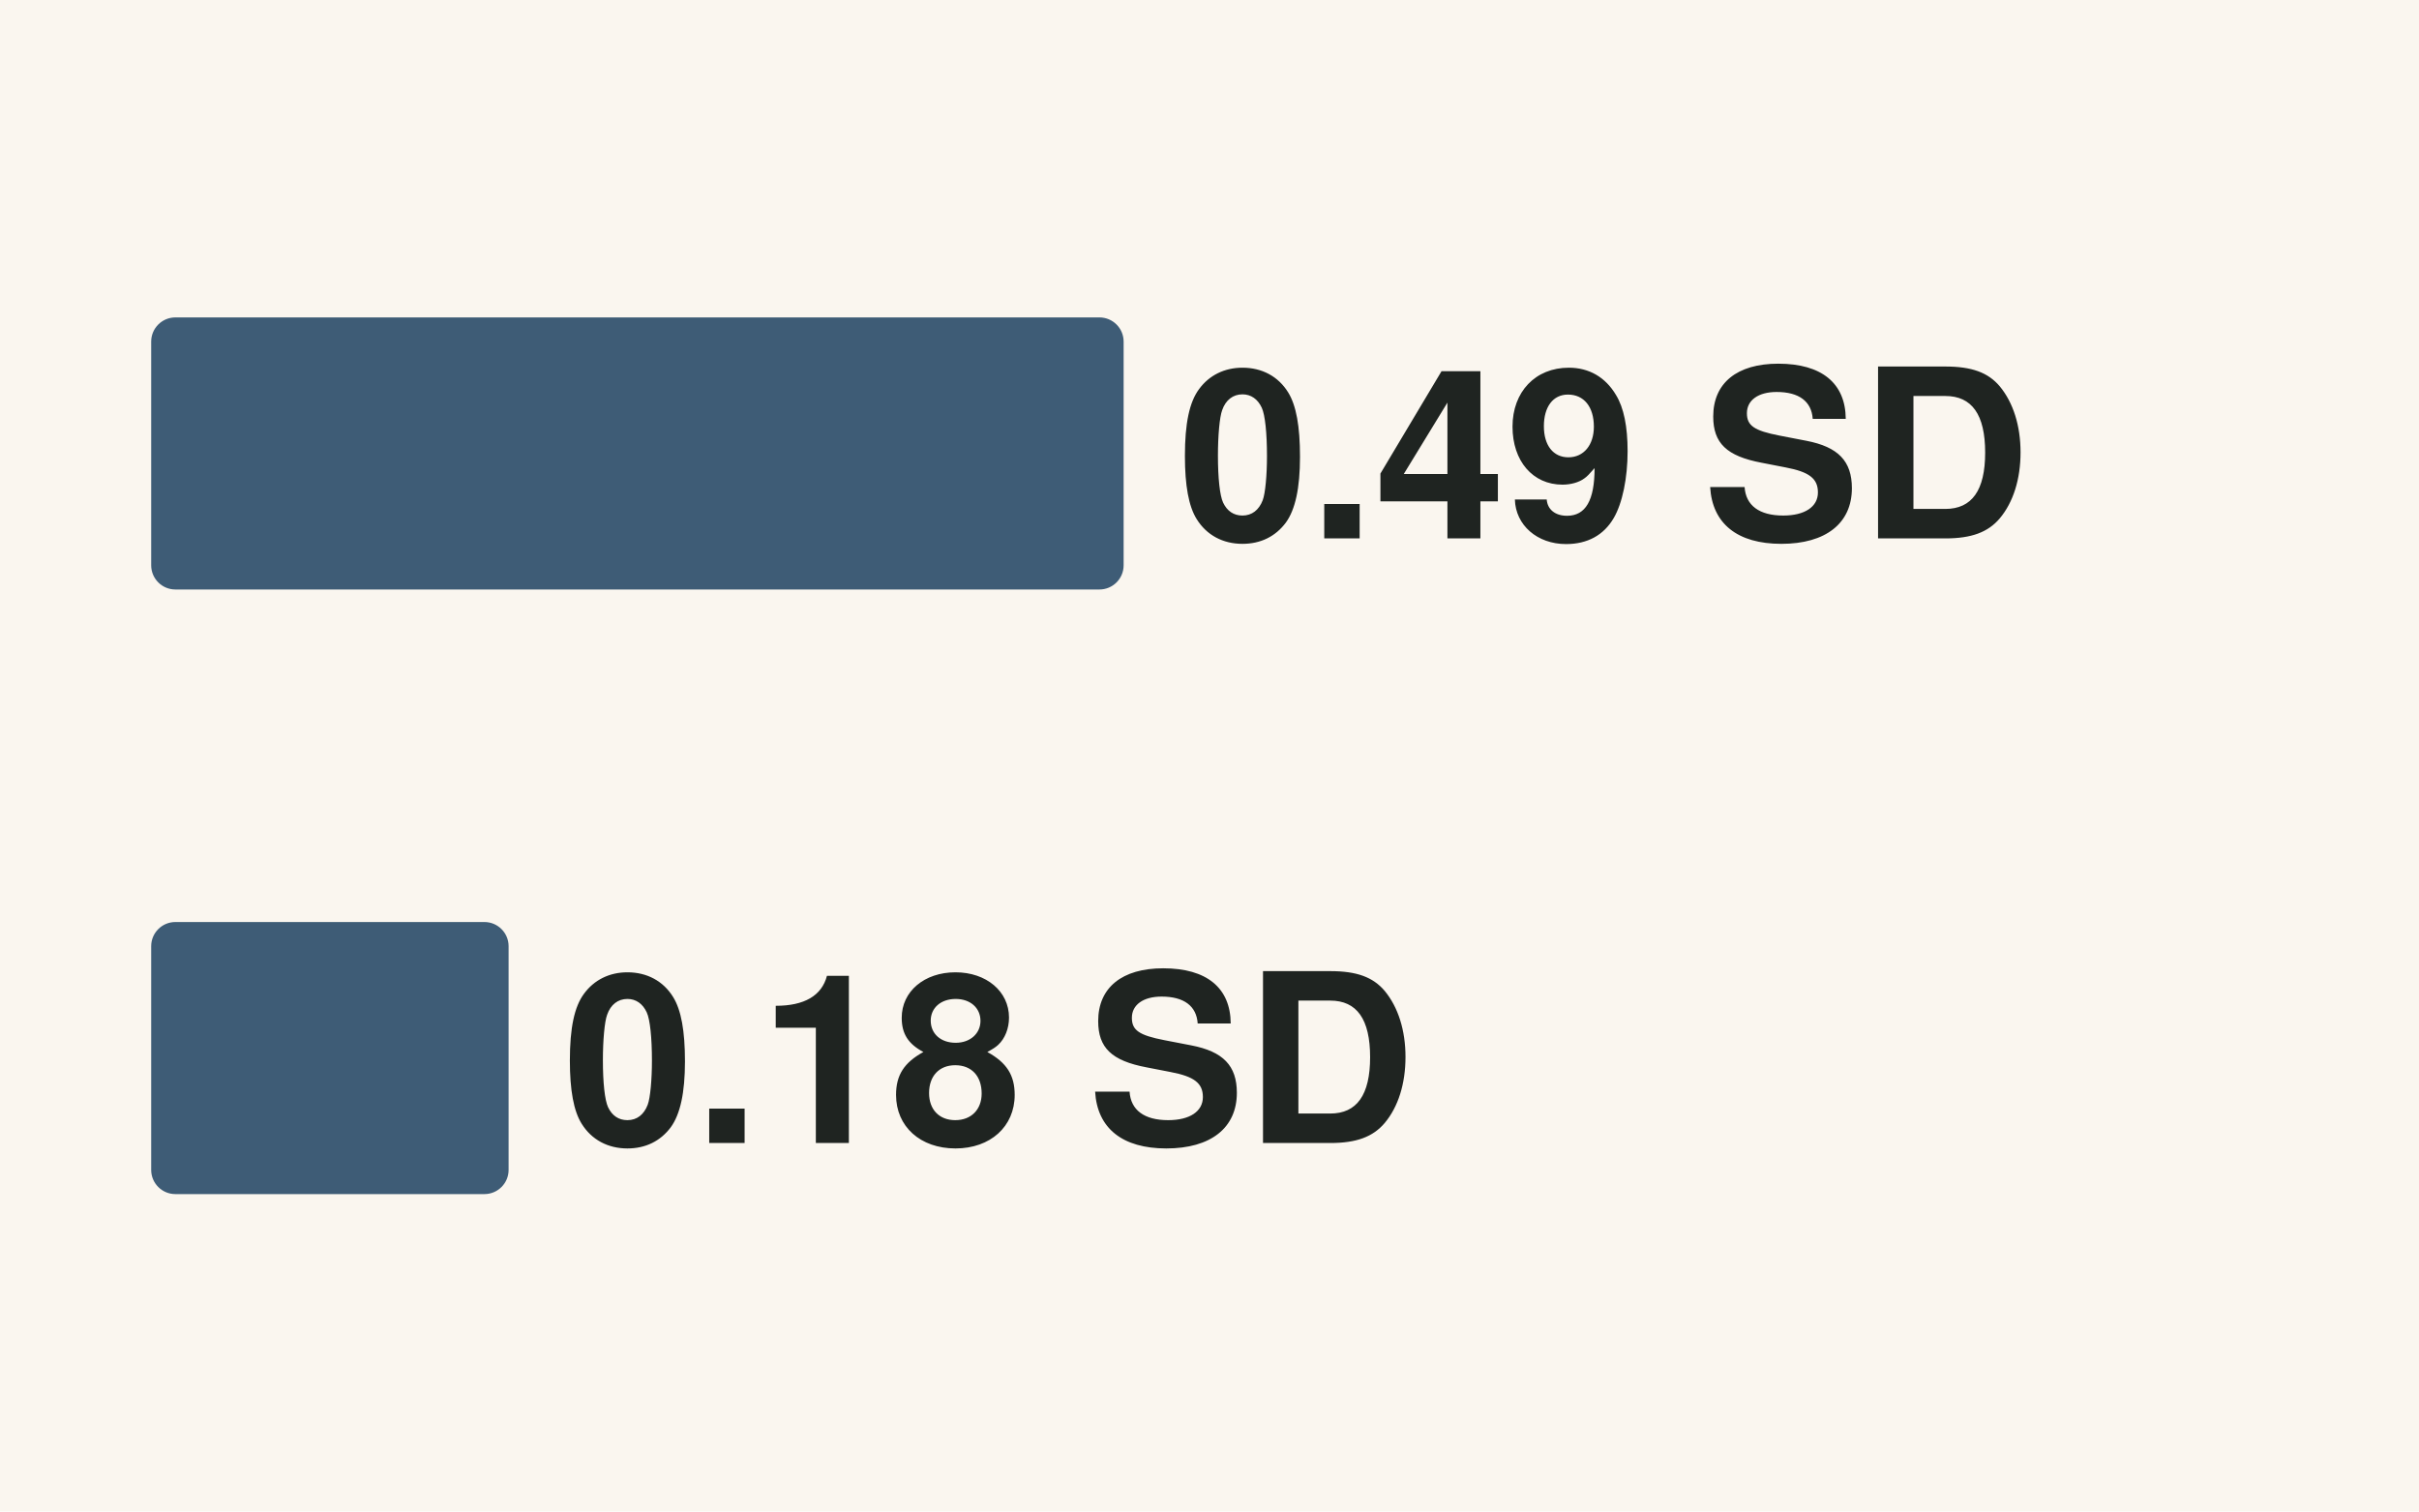
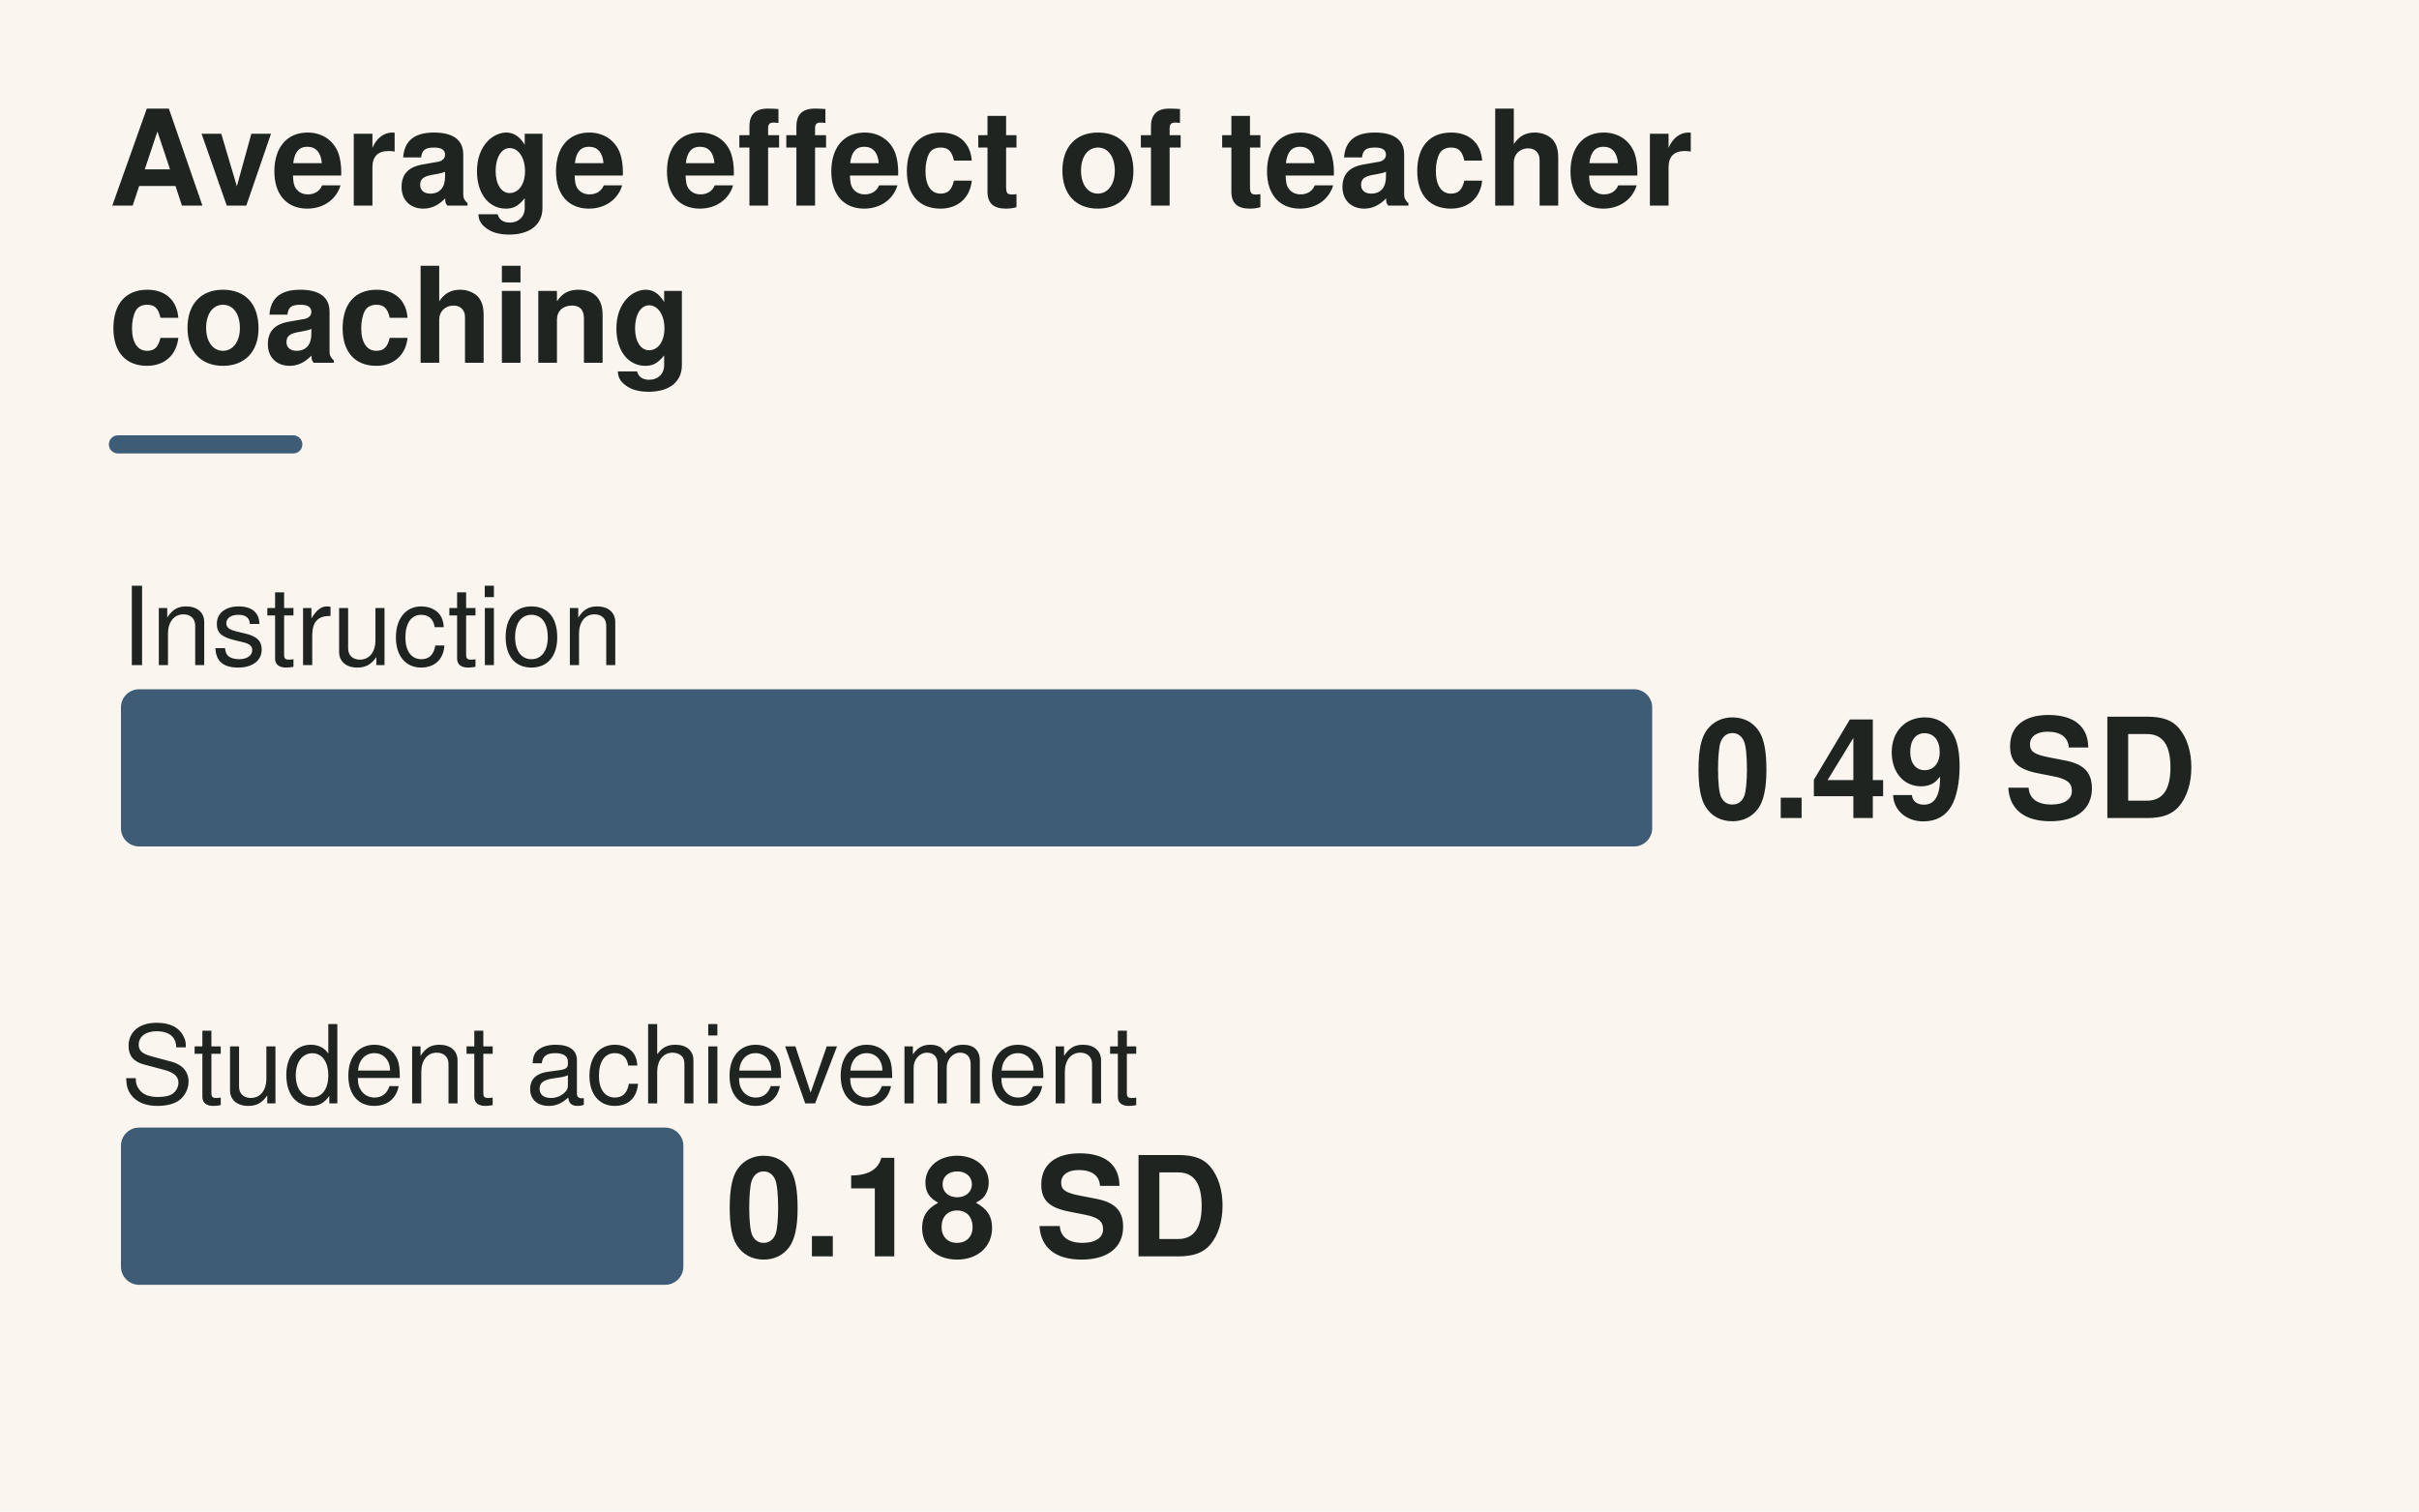
<svg xmlns="http://www.w3.org/2000/svg" viewBox="0 0 800 500" width="800" height="500" role="img">
  <rect width="800" height="500" fill="#FAF6EF" />
-   <rect x="50" y="105.0" width="321.6" height="90.0" rx="8" fill="#3E5C76" />
-   <text x="389.6" y="178.1" font-family="'Helvetica Neue', Helvetica, Arial, sans-serif" font-size="78" font-weight="700" fill="#1F2421">0.49 SD</text>
-   <rect x="50" y="305.0" width="118.2" height="90.0" rx="8" fill="#3E5C76" />
-   <text x="186.2" y="378.1" font-family="'Helvetica Neue', Helvetica, Arial, sans-serif" font-size="78" font-weight="700" fill="#1F2421">0.18 SD</text>
+   <text x="36" y="68" font-family="'Helvetica Neue', Helvetica, Arial, sans-serif" font-size="44" font-weight="700" fill="#1F2421">Average effect of teacher</text>
+   <text x="36" y="120" font-family="'Helvetica Neue', Helvetica, Arial, sans-serif" font-size="44" font-weight="700" fill="#1F2421">coaching</text>
+   <rect x="36" y="144" width="64" height="6" rx="3" fill="#3E5C76" />
+   <text x="40" y="220" font-family="'Helvetica Neue', Helvetica, Arial, sans-serif" font-size="36" fill="#1F2421">Instruction</text>
+   <rect x="40" y="228.0" width="506.4" height="52.0" rx="6" fill="#3E5C76" />
+   <text x="560.4" y="270.6" font-family="'Helvetica Neue', Helvetica, Arial, sans-serif" font-size="46" font-weight="700" fill="#1F2421">0.49 SD</text>
+   <text x="40" y="365" font-family="'Helvetica Neue', Helvetica, Arial, sans-serif" font-size="36" fill="#1F2421">Student achievement</text>
+   <rect x="40" y="373.0" width="186.0" height="52.0" rx="6" fill="#3E5C76" />
+   <text x="240.0" y="415.6" font-family="'Helvetica Neue', Helvetica, Arial, sans-serif" font-size="46" font-weight="700" fill="#1F2421">0.18 SD</text>
</svg>
